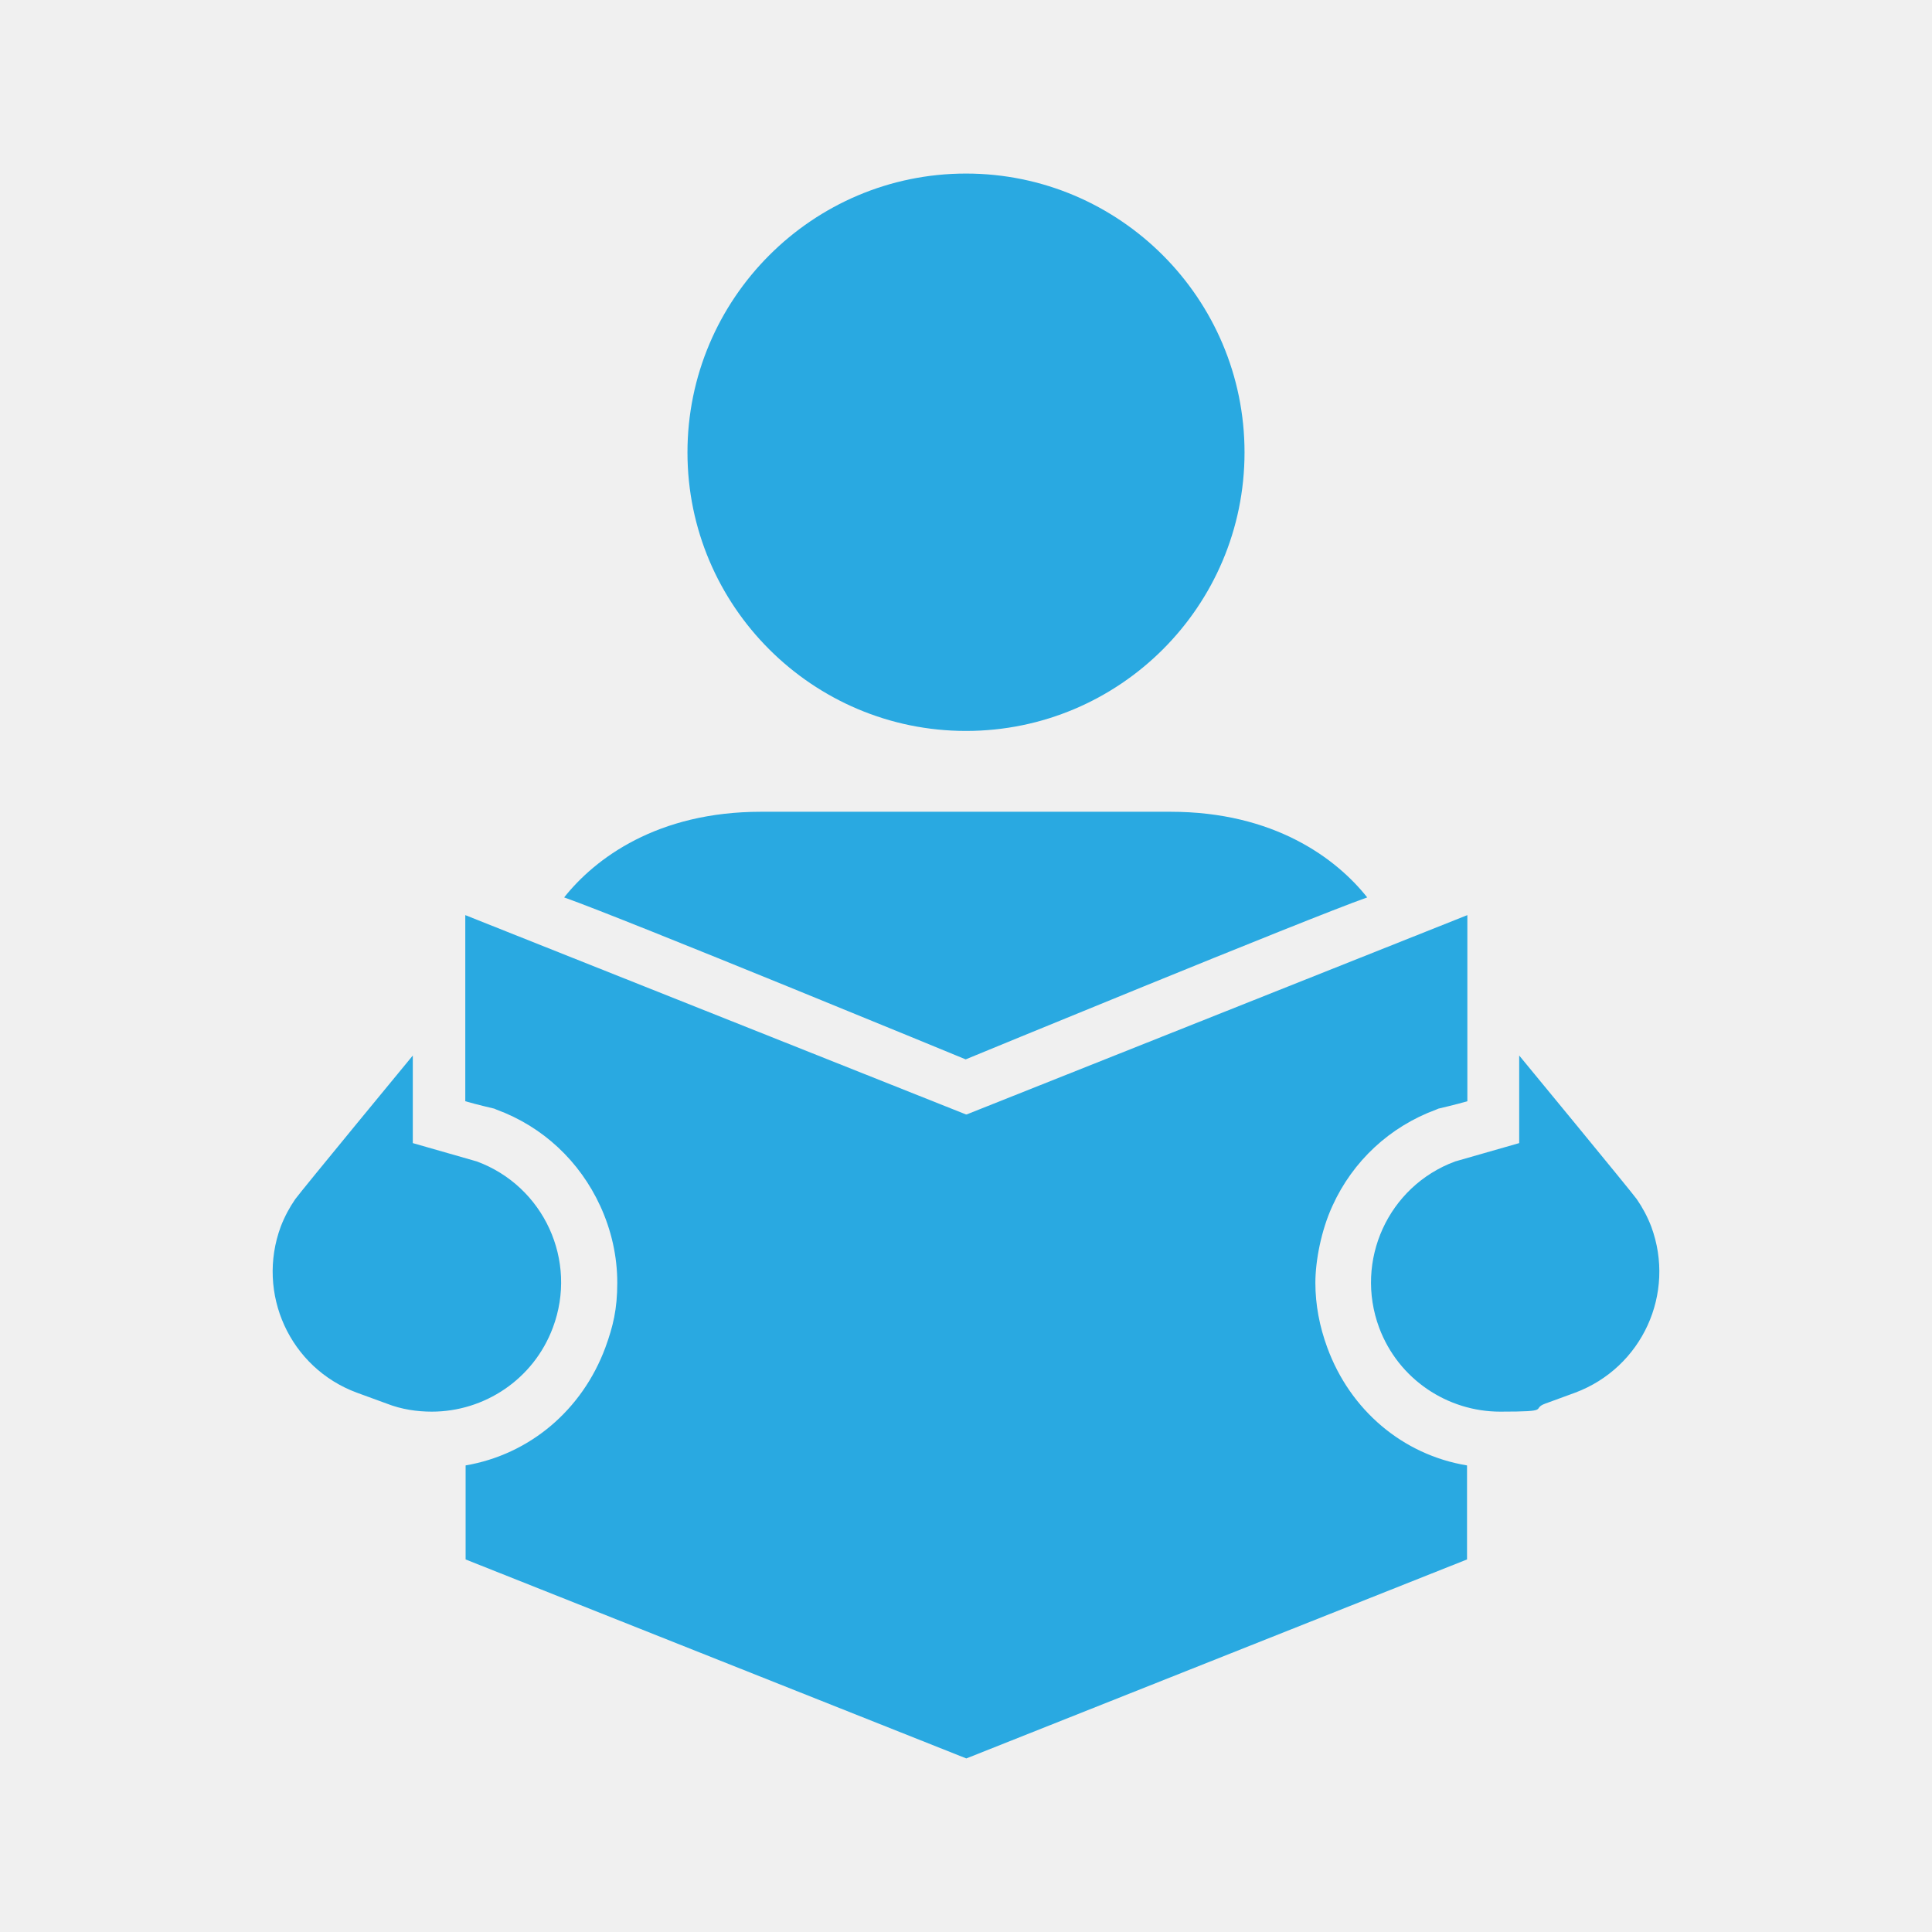
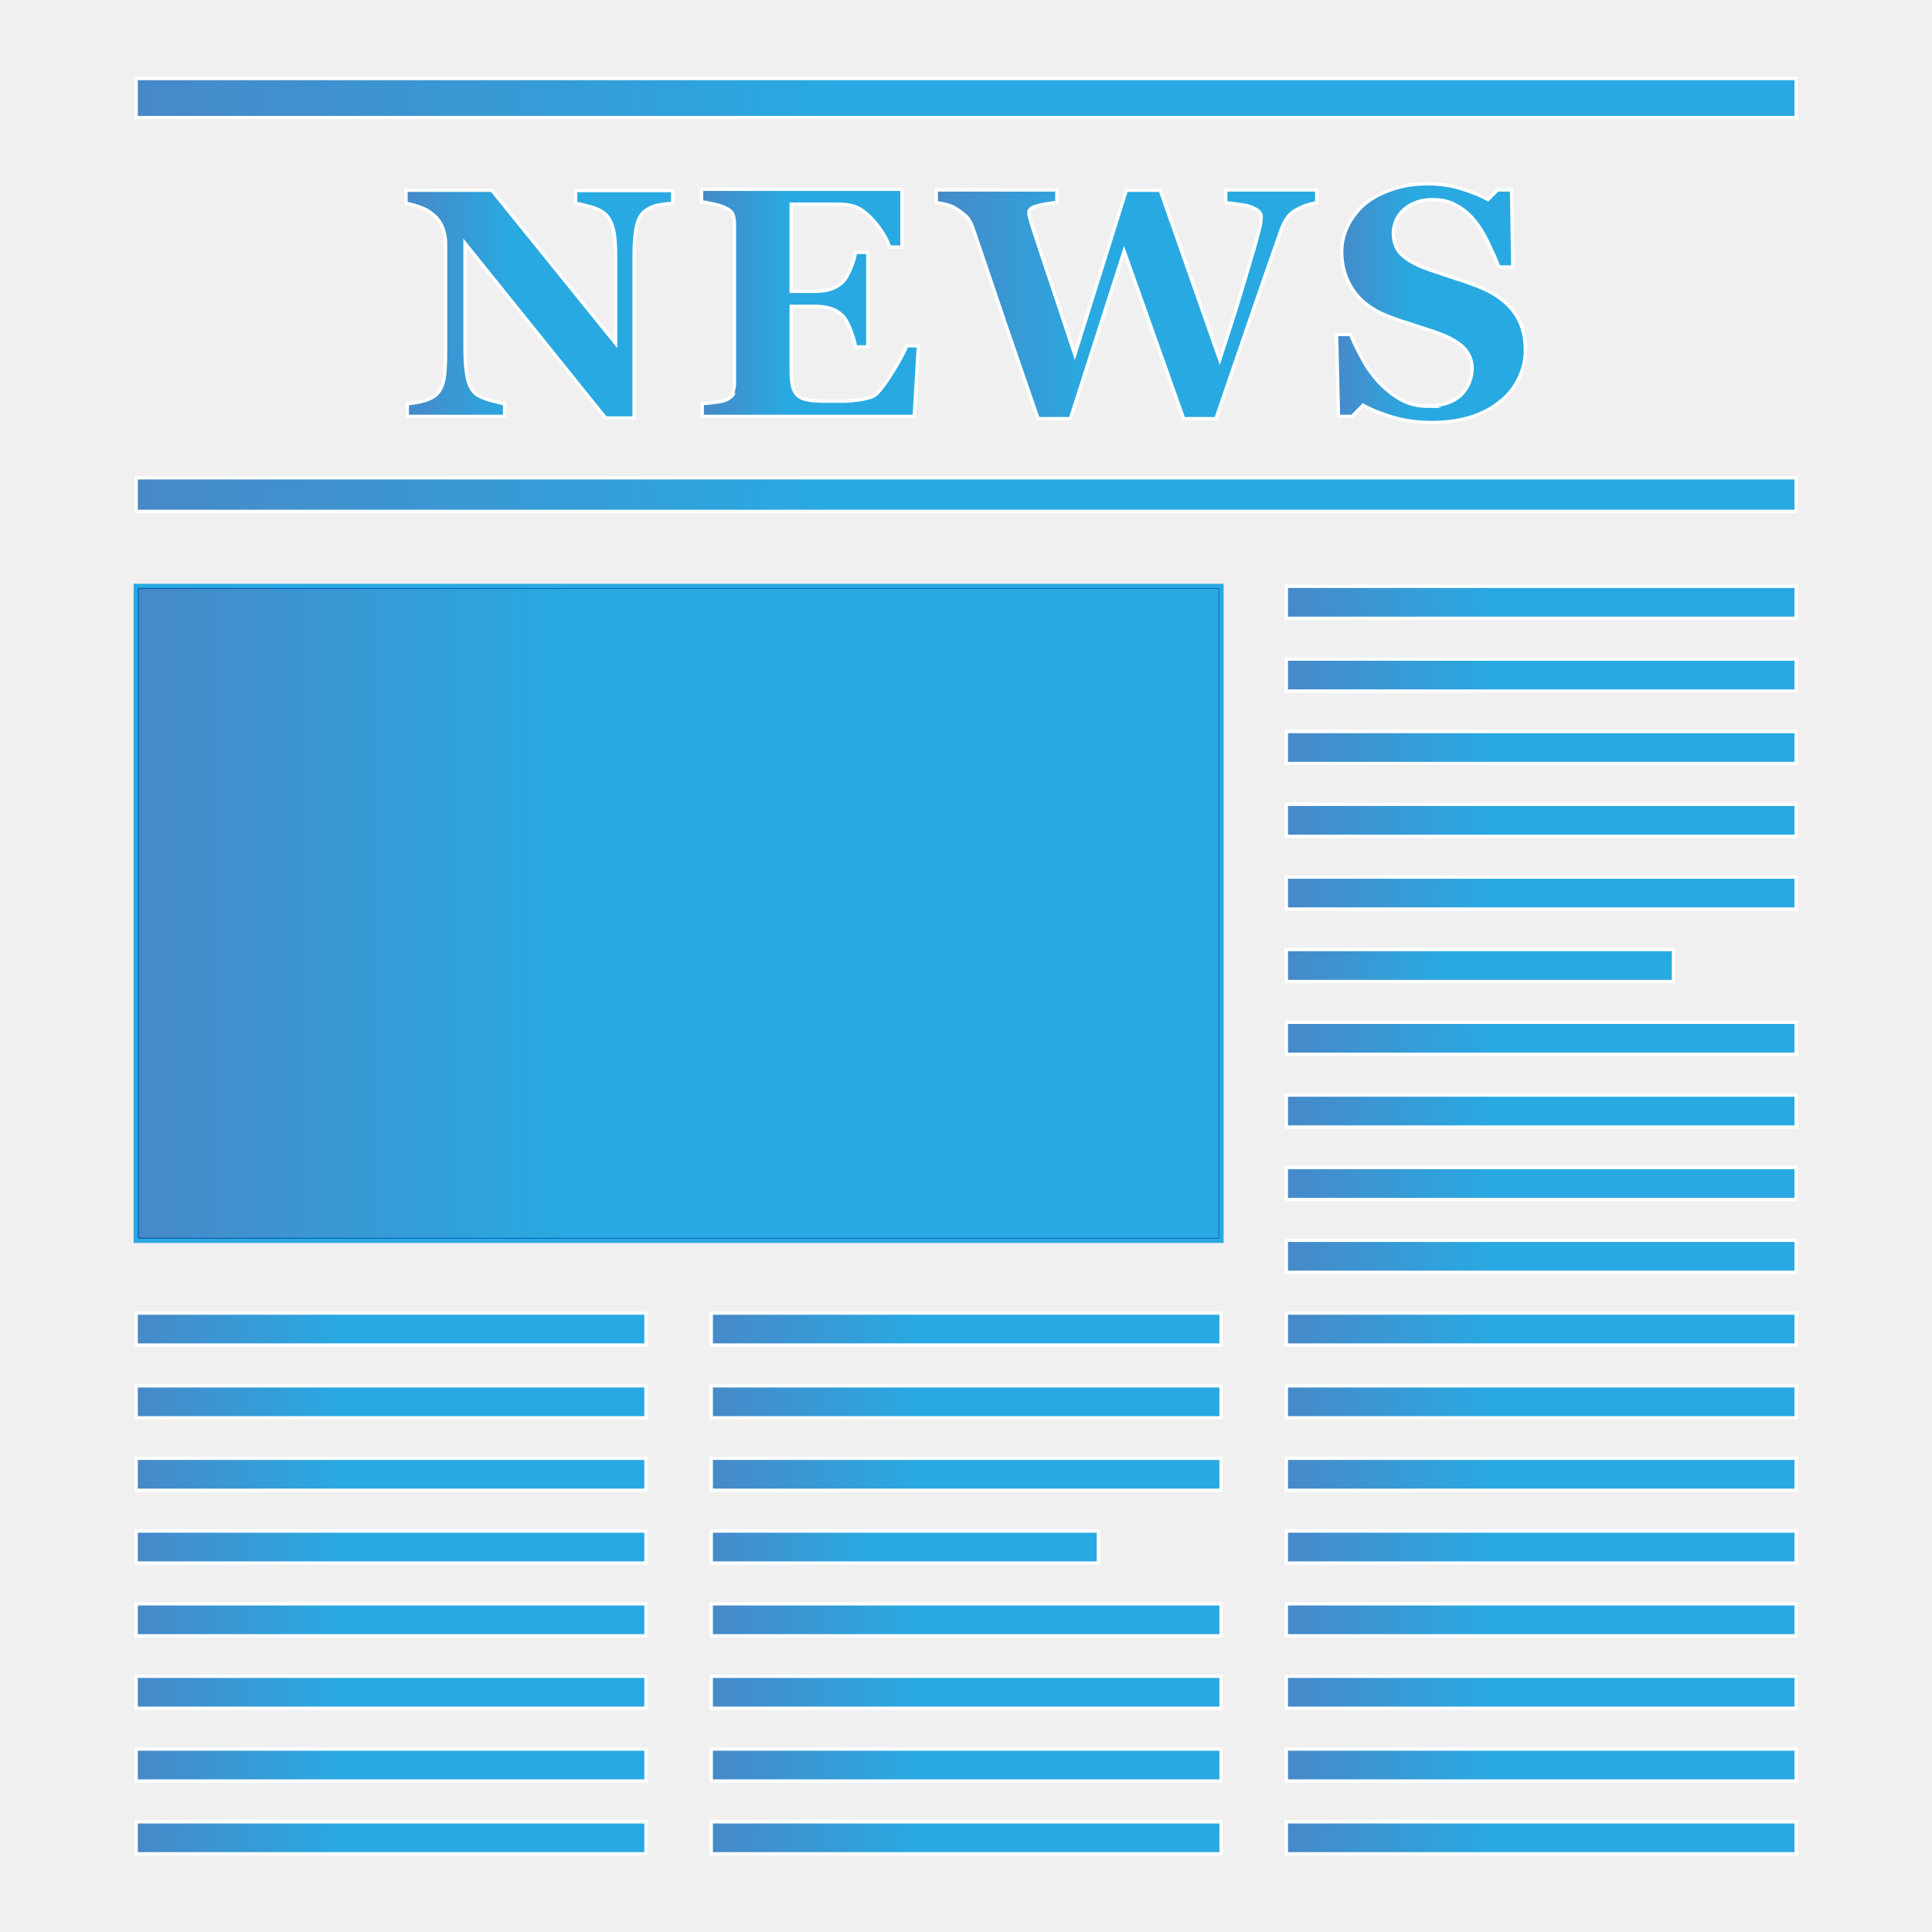
- <svg xmlns="http://www.w3.org/2000/svg" id="Layer_4" width="600" height="600" version="1.1" viewBox="0 0 600 600">
+ <svg xmlns="http://www.w3.org/2000/svg" xmlns:xlink="http://www.w3.org/1999/xlink" width="600" height="600" version="1.1" viewBox="0 0 600 600">
  <defs>
    <style>
      .st0 {
-         fill: url(#radial-gradient);
+         fill: url(#linear-gradient);
+       }
+ 
+       .st0, .st1, .st2, .st3, .st4, .st5, .st6, .st7, .st8, .st9, .st10, .st11, .st12, .st13, .st14, .st15, .st16, .st17, .st18, .st19, .st20, .st21, .st22, .st23, .st24, .st25, .st26, .st27, .st28, .st29, .st30, .st31, .st32, .st33, .st34, .st35, .st36, .st37, .st38, .st39, .st40, .st41, .st42, .st43, .st44, .st45, .st46, .st47, .st48, .st49, .st50, .st51, .st52, .st53, .st54, .st55, .st56, .st57, .st58, .st59, .st60, .st61, .st62, .st63, .st64, .st65, .st66, .st67, .st68, .st69, .st70, .st71, .st72, .st73, .st74, .st75, .st76, .st77, .st78 {
+         stroke: #fff;
+       }
+ 
+       .st0, .st1, .st2, .st3, .st4, .st5, .st6, .st7, .st8, .st9, .st10, .st11, .st12, .st13, .st14, .st15, .st16, .st17, .st18, .st19, .st20, .st21, .st22, .st23, .st24, .st25, .st26, .st27, .st28, .st29, .st30, .st31, .st32, .st33, .st34, .st35, .st36, .st37, .st38, .st39, .st40, .st41, .st42, .st43, .st44, .st45, .st46, .st47, .st48, .st49, .st50, .st51, .st52, .st53, .st54, .st55, .st56, .st57, .st58, .st59, .st60, .st61, .st62, .st63, .st64, .st65, .st66, .st67, .st68, .st69, .st70, .st71, .st72, .st73, .st74, .st75, .st76, .st77, .st78, .st79 {
+         stroke-miterlimit: 10;
+       }
+ 
+       .st1 {
+         fill: url(#linear-gradient26);
+       }
+ 
+       .st2 {
+         fill: url(#linear-gradient27);
+       }
+ 
+       .st3 {
+         fill: url(#linear-gradient20);
+       }
+ 
+       .st4 {
+         fill: url(#linear-gradient25);
+       }
+ 
+       .st5 {
+         fill: url(#linear-gradient21);
+       }
+ 
+       .st6 {
+         fill: url(#linear-gradient23);
+       }
+ 
+       .st7 {
+         fill: url(#linear-gradient24);
+       }
+ 
+       .st8 {
+         fill: url(#linear-gradient22);
+       }
+ 
+       .st9 {
+         fill: url(#linear-gradient12);
+       }
+ 
+       .st10 {
+         fill: url(#linear-gradient18);
+       }
+ 
+       .st11 {
+         fill: url(#linear-gradient17);
+       }
+ 
+       .st12 {
+         fill: url(#linear-gradient10);
+       }
+ 
+       .st13 {
+         fill: url(#linear-gradient11);
+       }
+ 
+       .st14 {
+         fill: url(#linear-gradient16);
+       }
+ 
+       .st15 {
+         fill: url(#linear-gradient13);
+       }
+ 
+       .st16 {
+         fill: url(#linear-gradient15);
+       }
+ 
+       .st17 {
+         fill: url(#linear-gradient28);
+       }
+ 
+       .st18 {
+         fill: url(#linear-gradient29);
+       }
+ 
+       .st19 {
+         fill: url(#linear-gradient14);
+       }
+ 
+       .st20 {
+         fill: url(#linear-gradient19);
+       }
+ 
+       .st21 {
+         fill: url(#linear-gradient76);
+       }
+ 
+       .st22 {
+         fill: url(#linear-gradient78);
+       }
+ 
+       .st23 {
+         fill: url(#linear-gradient77);
+       }
+ 
+       .st24 {
+         fill: url(#linear-gradient75);
+       }
+ 
+       .st25 {
+         fill: url(#linear-gradient72);
+       }
+ 
+       .st26 {
+         fill: url(#linear-gradient73);
+       }
+ 
+       .st27 {
+         fill: url(#linear-gradient74);
+       }
+ 
+       .st28 {
+         fill: url(#linear-gradient49);
+       }
+ 
+       .st29 {
+         fill: url(#linear-gradient48);
+       }
+ 
+       .st30 {
+         fill: url(#linear-gradient43);
+       }
+ 
+       .st31 {
+         fill: url(#linear-gradient44);
+       }
+ 
+       .st32 {
+         fill: url(#linear-gradient46);
+       }
+ 
+       .st33 {
+         fill: url(#linear-gradient47);
+       }
+ 
+       .st34 {
+         fill: url(#linear-gradient45);
+       }
+ 
+       .st35 {
+         fill: url(#linear-gradient42);
+       }
+ 
+       .st36 {
+         fill: url(#linear-gradient41);
+       }
+ 
+       .st37 {
+         fill: url(#linear-gradient40);
+       }
+ 
+       .st38 {
+         fill: url(#linear-gradient53);
+       }
+ 
+       .st39 {
+         fill: url(#linear-gradient56);
+       }
+ 
+       .st40 {
+         fill: url(#linear-gradient54);
+       }
+ 
+       .st41 {
+         fill: url(#linear-gradient51);
+       }
+ 
+       .st42 {
+         fill: url(#linear-gradient52);
+       }
+ 
+       .st43 {
+         fill: url(#linear-gradient50);
+       }
+ 
+       .st44 {
+         fill: url(#linear-gradient59);
+       }
+ 
+       .st45 {
+         fill: url(#linear-gradient58);
+       }
+ 
+       .st46 {
+         fill: url(#linear-gradient57);
+       }
+ 
+       .st47 {
+         fill: url(#linear-gradient55);
+       }
+ 
+       .st48 {
+         fill: url(#linear-gradient30);
+       }
+ 
+       .st49 {
+         fill: url(#linear-gradient32);
+       }
+ 
+       .st50 {
+         fill: url(#linear-gradient38);
+       }
+ 
+       .st51 {
+         fill: url(#linear-gradient31);
+       }
+ 
+       .st52 {
+         fill: url(#linear-gradient70);
+       }
+ 
+       .st53 {
+         fill: url(#linear-gradient71);
+       }
+ 
+       .st54 {
+         fill: url(#linear-gradient36);
+       }
+ 
+       .st55 {
+         fill: url(#linear-gradient33);
+       }
+ 
+       .st56 {
+         fill: url(#linear-gradient35);
+       }
+ 
+       .st57 {
+         fill: url(#linear-gradient37);
+       }
+ 
+       .st58 {
+         fill: url(#linear-gradient34);
+       }
+ 
+       .st59 {
+         fill: url(#linear-gradient39);
+       }
+ 
+       .st60 {
+         fill: url(#linear-gradient60);
+       }
+ 
+       .st61 {
+         fill: url(#linear-gradient62);
+       }
+ 
+       .st62 {
+         fill: url(#linear-gradient61);
+       }
+ 
+       .st63 {
+         fill: url(#linear-gradient66);
+       }
+ 
+       .st64 {
+         fill: url(#linear-gradient63);
+       }
+ 
+       .st65 {
+         fill: url(#linear-gradient64);
+       }
+ 
+       .st66 {
+         fill: url(#linear-gradient67);
+       }
+ 
+       .st67 {
+         fill: url(#linear-gradient68);
+       }
+ 
+       .st68 {
+         fill: url(#linear-gradient69);
+       }
+ 
+       .st69 {
+         fill: url(#linear-gradient65);
+       }
+ 
+       .st80 {
+         isolation: isolate;
+       }
+ 
+       .st70 {
+         fill: url(#linear-gradient4);
+       }
+ 
+       .st71 {
+         fill: url(#linear-gradient6);
+       }
+ 
+       .st72 {
+         fill: url(#linear-gradient3);
+       }
+ 
+       .st73 {
+         fill: url(#linear-gradient5);
+       }
+ 
+       .st74 {
+         fill: url(#linear-gradient7);
+       }
+ 
+       .st75 {
+         fill: url(#linear-gradient8);
+       }
+ 
+       .st76 {
+         fill: url(#linear-gradient1);
+       }
+ 
+       .st77 {
+         fill: url(#linear-gradient2);
+       }
+ 
+       .st78 {
+         fill: url(#linear-gradient9);
+       }
+ 
+       .st79 {
+         fill: none;
+         mix-blend-mode: multiply;
+         stroke: url(#radial-gradient);
+         stroke-width: 1.6px;
      }
    </style>
-     <radialGradient id="radial-gradient" cx="856.1" cy="174.5" fx="856.1" fy="174.5" r=".4" gradientTransform="translate(0 602) scale(1 -1)" gradientUnits="userSpaceOnUse">
+     <linearGradient id="linear-gradient" x1="26.6" y1="54.6" x2="567.7" y2="54.6" gradientTransform="translate(16.9 3.1) scale(1 .5)" gradientUnits="userSpaceOnUse">
      <stop offset="0" stop-color="#4789c8" />
-       <stop offset="1" stop-color="#29a9e1" />
+       <stop offset=".4" stop-color="#29a9e1" />
+     </linearGradient>
+     <linearGradient id="linear-gradient1" y1="153.6" y2="153.6" gradientTransform="translate(16.9) scale(1 1)" xlink:href="#linear-gradient" />
+     <linearGradient id="linear-gradient2" x1="290.8" y1="94.5" x2="408.8" y2="94.5" gradientTransform="matrix(1,0,0,1,0,0)" xlink:href="#linear-gradient" />
+     <linearGradient id="linear-gradient3" x1="290.8" y1="94.5" x2="408.8" y2="94.5" gradientTransform="matrix(1,0,0,1,0,0)" xlink:href="#linear-gradient" />
+     <linearGradient id="linear-gradient4" x1="415.1" y1="94.2" x2="474" y2="94.2" gradientTransform="matrix(1,0,0,1,0,0)" xlink:href="#linear-gradient" />
+     <linearGradient id="linear-gradient5" x1="415.1" y1="94.2" x2="474" y2="94.2" gradientTransform="matrix(1,0,0,1,0,0)" xlink:href="#linear-gradient" />
+     <linearGradient id="linear-gradient6" x1="126" y1="94.4" x2="208.6" y2="94.4" gradientTransform="matrix(1,0,0,1,0,0)" xlink:href="#linear-gradient" />
+     <linearGradient id="linear-gradient7" x1="126" y1="94.4" x2="208.6" y2="94.4" gradientTransform="matrix(1,0,0,1,0,0)" xlink:href="#linear-gradient" />
+     <linearGradient id="linear-gradient8" x1="218.1" y1="94.2" x2="285.3" y2="94.2" gradientTransform="matrix(1,0,0,1,0,0)" xlink:href="#linear-gradient" />
+     <linearGradient id="linear-gradient9" x1="218.1" y1="94.2" x2="285.3" y2="94.2" gradientTransform="matrix(1,0,0,1,0,0)" xlink:href="#linear-gradient" />
+     <linearGradient id="linear-gradient10" x1="42.3" y1="457.9" x2="200.5" y2="457.9" gradientTransform="matrix(1,0,0,1,0,0)" xlink:href="#linear-gradient" />
+     <linearGradient id="linear-gradient11" x1="42.3" y1="457.9" x2="200.5" y2="457.9" gradientTransform="matrix(1,0,0,1,0,0)" xlink:href="#linear-gradient" />
+     <linearGradient id="linear-gradient12" x1="42.3" y1="480.4" x2="200.5" y2="480.4" gradientTransform="matrix(1,0,0,1,0,0)" xlink:href="#linear-gradient" />
+     <linearGradient id="linear-gradient13" x1="42.3" y1="480.4" x2="200.5" y2="480.4" gradientTransform="matrix(1,0,0,1,0,0)" xlink:href="#linear-gradient" />
+     <linearGradient id="linear-gradient14" x1="42.3" y1="435.3" x2="200.5" y2="435.3" gradientTransform="matrix(1,0,0,1,0,0)" xlink:href="#linear-gradient" />
+     <linearGradient id="linear-gradient15" x1="42.3" y1="435.3" x2="200.5" y2="435.3" gradientTransform="matrix(1,0,0,1,0,0)" xlink:href="#linear-gradient" />
+     <linearGradient id="linear-gradient16" x1="42.3" y1="412.7" x2="200.5" y2="412.7" gradientTransform="matrix(1,0,0,1,0,0)" xlink:href="#linear-gradient" />
+     <linearGradient id="linear-gradient17" x1="42.3" y1="412.7" x2="200.5" y2="412.7" gradientTransform="matrix(1,0,0,1,0,0)" xlink:href="#linear-gradient" />
+     <linearGradient id="linear-gradient18" x1="220.9" y1="503" x2="379.1" y2="503" gradientTransform="matrix(1,0,0,1,0,0)" xlink:href="#linear-gradient" />
+     <linearGradient id="linear-gradient19" x1="220.9" y1="503" x2="379.1" y2="503" gradientTransform="matrix(1,0,0,1,0,0)" xlink:href="#linear-gradient" />
+     <linearGradient id="linear-gradient20" x1="220.9" y1="570.7" x2="379.1" y2="570.7" gradientTransform="matrix(1,0,0,1,0,0)" xlink:href="#linear-gradient" />
+     <linearGradient id="linear-gradient21" x1="220.9" y1="570.7" x2="379.1" y2="570.7" gradientTransform="matrix(1,0,0,1,0,0)" xlink:href="#linear-gradient" />
+     <linearGradient id="linear-gradient22" x1="42.3" y1="503" x2="200.5" y2="503" gradientTransform="matrix(1,0,0,1,0,0)" xlink:href="#linear-gradient" />
+     <linearGradient id="linear-gradient23" x1="42.3" y1="503" x2="200.5" y2="503" gradientTransform="matrix(1,0,0,1,0,0)" xlink:href="#linear-gradient" />
+     <linearGradient id="linear-gradient24" x1="220.9" y1="548.1" x2="379.1" y2="548.1" gradientTransform="matrix(1,0,0,1,0,0)" xlink:href="#linear-gradient" />
+     <linearGradient id="linear-gradient25" x1="220.9" y1="548.1" x2="379.1" y2="548.1" gradientTransform="matrix(1,0,0,1,0,0)" xlink:href="#linear-gradient" />
+     <linearGradient id="linear-gradient26" x1="220.9" y1="525.6" x2="379.1" y2="525.6" gradientTransform="matrix(1,0,0,1,0,0)" xlink:href="#linear-gradient" />
+     <linearGradient id="linear-gradient27" x1="220.9" y1="525.6" x2="379.1" y2="525.6" gradientTransform="matrix(1,0,0,1,0,0)" xlink:href="#linear-gradient" />
+     <linearGradient id="linear-gradient28" x1="42.3" y1="283.7" x2="379.1" y2="283.7" gradientTransform="matrix(1,0,0,1,0,0)" xlink:href="#linear-gradient" />
+     <radialGradient id="radial-gradient" cx="210.7" cy="283.7" fx="210.7" fy="283.7" r="139.9" gradientUnits="userSpaceOnUse">
+       <stop offset="0" stop-color="#4789c8" />
+       <stop offset="0" stop-color="#3c94d1" />
+       <stop offset="0" stop-color="#31a0da" />
+       <stop offset=".2" stop-color="#2aa7df" />
+       <stop offset=".4" stop-color="#29a9e1" />
    </radialGradient>
+     <linearGradient id="linear-gradient29" x1="220.9" y1="480.4" x2="341.1" y2="480.4" gradientTransform="matrix(1,0,0,1,0,0)" xlink:href="#linear-gradient" />
+     <linearGradient id="linear-gradient30" x1="220.9" y1="480.4" x2="341.1" y2="480.4" gradientTransform="matrix(1,0,0,1,0,0)" xlink:href="#linear-gradient" />
+     <linearGradient id="linear-gradient31" x1="42.3" y1="548.1" x2="200.5" y2="548.1" gradientTransform="matrix(1,0,0,1,0,0)" xlink:href="#linear-gradient" />
+     <linearGradient id="linear-gradient32" x1="42.3" y1="548.1" x2="200.5" y2="548.1" gradientTransform="matrix(1,0,0,1,0,0)" xlink:href="#linear-gradient" />
+     <linearGradient id="linear-gradient33" x1="42.3" y1="570.7" x2="200.5" y2="570.7" gradientTransform="matrix(1,0,0,1,0,0)" xlink:href="#linear-gradient" />
+     <linearGradient id="linear-gradient34" x1="42.3" y1="570.7" x2="200.5" y2="570.7" gradientTransform="matrix(1,0,0,1,0,0)" xlink:href="#linear-gradient" />
+     <linearGradient id="linear-gradient35" x1="42.3" y1="525.6" x2="200.5" y2="525.6" gradientTransform="matrix(1,0,0,1,0,0)" xlink:href="#linear-gradient" />
+     <linearGradient id="linear-gradient36" x1="42.3" y1="525.6" x2="200.5" y2="525.6" gradientTransform="matrix(1,0,0,1,0,0)" xlink:href="#linear-gradient" />
+     <linearGradient id="linear-gradient37" x1="399.5" y1="570.7" x2="557.7" y2="570.7" gradientTransform="matrix(1,0,0,1,0,0)" xlink:href="#linear-gradient" />
+     <linearGradient id="linear-gradient38" x1="399.5" y1="570.7" x2="557.7" y2="570.7" gradientTransform="matrix(1,0,0,1,0,0)" xlink:href="#linear-gradient" />
+     <linearGradient id="linear-gradient39" x1="399.5" y1="299.9" x2="519.7" y2="299.9" gradientTransform="matrix(1,0,0,1,0,0)" xlink:href="#linear-gradient" />
+     <linearGradient id="linear-gradient40" x1="399.5" y1="299.9" x2="519.7" y2="299.9" gradientTransform="matrix(1,0,0,1,0,0)" xlink:href="#linear-gradient" />
+     <linearGradient id="linear-gradient41" x1="399.5" y1="277.3" x2="557.7" y2="277.3" gradientTransform="matrix(1,0,0,1,0,0)" xlink:href="#linear-gradient" />
+     <linearGradient id="linear-gradient42" x1="399.5" y1="277.3" x2="557.7" y2="277.3" gradientTransform="matrix(1,0,0,1,0,0)" xlink:href="#linear-gradient" />
+     <linearGradient id="linear-gradient43" x1="399.5" y1="254.7" x2="557.7" y2="254.7" gradientTransform="matrix(1,0,0,1,0,0)" xlink:href="#linear-gradient" />
+     <linearGradient id="linear-gradient44" x1="399.5" y1="254.7" x2="557.7" y2="254.7" gradientTransform="matrix(1,0,0,1,0,0)" xlink:href="#linear-gradient" />
+     <linearGradient id="linear-gradient45" x1="399.5" y1="232.2" x2="557.7" y2="232.2" gradientTransform="matrix(1,0,0,1,0,0)" xlink:href="#linear-gradient" />
+     <linearGradient id="linear-gradient46" x1="399.5" y1="232.2" x2="557.7" y2="232.2" gradientTransform="matrix(1,0,0,1,0,0)" xlink:href="#linear-gradient" />
+     <linearGradient id="linear-gradient47" x1="399.5" y1="367.6" x2="557.7" y2="367.6" gradientTransform="matrix(1,0,0,1,0,0)" xlink:href="#linear-gradient" />
+     <linearGradient id="linear-gradient48" x1="399.5" y1="367.6" x2="557.7" y2="367.6" gradientTransform="matrix(1,0,0,1,0,0)" xlink:href="#linear-gradient" />
+     <linearGradient id="linear-gradient49" x1="399.5" y1="209.6" x2="557.7" y2="209.6" gradientTransform="matrix(1,0,0,1,0,0)" xlink:href="#linear-gradient" />
+     <linearGradient id="linear-gradient50" x1="399.5" y1="209.6" x2="557.7" y2="209.6" gradientTransform="matrix(1,0,0,1,0,0)" xlink:href="#linear-gradient" />
+     <linearGradient id="linear-gradient51" x1="399.5" y1="322.4" x2="557.7" y2="322.4" gradientTransform="matrix(1,0,0,1,0,0)" xlink:href="#linear-gradient" />
+     <linearGradient id="linear-gradient52" x1="399.5" y1="322.4" x2="557.7" y2="322.4" gradientTransform="matrix(1,0,0,1,0,0)" xlink:href="#linear-gradient" />
+     <linearGradient id="linear-gradient53" x1="220.9" y1="457.9" x2="379.1" y2="457.9" gradientTransform="matrix(1,0,0,1,0,0)" xlink:href="#linear-gradient" />
+     <linearGradient id="linear-gradient54" x1="220.9" y1="457.9" x2="379.1" y2="457.9" gradientTransform="matrix(1,0,0,1,0,0)" xlink:href="#linear-gradient" />
+     <linearGradient id="linear-gradient55" x1="399.5" y1="345" x2="557.7" y2="345" gradientTransform="matrix(1,0,0,1,0,0)" xlink:href="#linear-gradient" />
+     <linearGradient id="linear-gradient56" x1="399.5" y1="345" x2="557.7" y2="345" gradientTransform="matrix(1,0,0,1,0,0)" xlink:href="#linear-gradient" />
+     <linearGradient id="linear-gradient57" x1="399.5" y1="412.7" x2="557.7" y2="412.7" gradientTransform="matrix(1,0,0,1,0,0)" xlink:href="#linear-gradient" />
+     <linearGradient id="linear-gradient58" x1="399.5" y1="412.7" x2="557.7" y2="412.7" gradientTransform="matrix(1,0,0,1,0,0)" xlink:href="#linear-gradient" />
+     <linearGradient id="linear-gradient59" x1="399.5" y1="187" x2="557.7" y2="187" gradientTransform="matrix(1,0,0,1,0,0)" xlink:href="#linear-gradient" />
+     <linearGradient id="linear-gradient60" x1="399.5" y1="187" x2="557.7" y2="187" gradientTransform="matrix(1,0,0,1,0,0)" xlink:href="#linear-gradient" />
+     <linearGradient id="linear-gradient61" x1="399.5" y1="390.1" x2="557.7" y2="390.1" gradientTransform="matrix(1,0,0,1,0,0)" xlink:href="#linear-gradient" />
+     <linearGradient id="linear-gradient62" x1="399.5" y1="390.1" x2="557.7" y2="390.1" gradientTransform="matrix(1,0,0,1,0,0)" xlink:href="#linear-gradient" />
+     <linearGradient id="linear-gradient63" x1="220.9" y1="412.7" x2="379.1" y2="412.7" gradientTransform="matrix(1,0,0,1,0,0)" xlink:href="#linear-gradient" />
+     <linearGradient id="linear-gradient64" x1="220.9" y1="412.7" x2="379.1" y2="412.7" gradientTransform="matrix(1,0,0,1,0,0)" xlink:href="#linear-gradient" />
+     <linearGradient id="linear-gradient65" x1="220.9" y1="435.3" x2="379.1" y2="435.3" gradientTransform="matrix(1,0,0,1,0,0)" xlink:href="#linear-gradient" />
+     <linearGradient id="linear-gradient66" x1="220.9" y1="435.3" x2="379.1" y2="435.3" gradientTransform="matrix(1,0,0,1,0,0)" xlink:href="#linear-gradient" />
+     <linearGradient id="linear-gradient67" x1="399.5" y1="435.3" x2="557.7" y2="435.3" gradientTransform="matrix(1,0,0,1,0,0)" xlink:href="#linear-gradient" />
+     <linearGradient id="linear-gradient68" x1="399.5" y1="435.3" x2="557.7" y2="435.3" gradientTransform="matrix(1,0,0,1,0,0)" xlink:href="#linear-gradient" />
+     <linearGradient id="linear-gradient69" x1="399.5" y1="503" x2="557.7" y2="503" gradientTransform="matrix(1,0,0,1,0,0)" xlink:href="#linear-gradient" />
+     <linearGradient id="linear-gradient70" x1="399.5" y1="503" x2="557.7" y2="503" gradientTransform="matrix(1,0,0,1,0,0)" xlink:href="#linear-gradient" />
+     <linearGradient id="linear-gradient71" x1="399.5" y1="525.6" x2="557.7" y2="525.6" gradientTransform="matrix(1,0,0,1,0,0)" xlink:href="#linear-gradient" />
+     <linearGradient id="linear-gradient72" x1="399.5" y1="525.6" x2="557.7" y2="525.6" gradientTransform="matrix(1,0,0,1,0,0)" xlink:href="#linear-gradient" />
+     <linearGradient id="linear-gradient73" x1="399.5" y1="457.9" x2="557.7" y2="457.9" gradientTransform="matrix(1,0,0,1,0,0)" xlink:href="#linear-gradient" />
+     <linearGradient id="linear-gradient74" x1="399.5" y1="457.9" x2="557.7" y2="457.9" gradientTransform="matrix(1,0,0,1,0,0)" xlink:href="#linear-gradient" />
+     <linearGradient id="linear-gradient75" x1="399.5" y1="480.4" x2="557.7" y2="480.4" gradientTransform="matrix(1,0,0,1,0,0)" xlink:href="#linear-gradient" />
+     <linearGradient id="linear-gradient76" x1="399.5" y1="480.4" x2="557.7" y2="480.4" gradientTransform="matrix(1,0,0,1,0,0)" xlink:href="#linear-gradient" />
+     <linearGradient id="linear-gradient77" x1="399.5" y1="548.1" x2="557.7" y2="548.1" gradientTransform="matrix(1,0,0,1,0,0)" xlink:href="#linear-gradient" />
+     <linearGradient id="linear-gradient78" x1="399.5" y1="548.1" x2="557.7" y2="548.1" gradientTransform="matrix(1,0,0,1,0,0)" xlink:href="#linear-gradient" />
  </defs>
-   <path class="st0" d="M386.5,140.5c0,47.8-38.8,86.5-86.5,86.5s-86.5-38.8-86.5-86.5,38.8-86.6,86.5-86.6,86.5,38.8,86.5,86.6ZM300,346.1l-155.5-61.9v57.8c3.4,1,9,2.3,9,2.3l.7.3c14.4,5.3,25.8,16,32.2,29.9,3.5,7.6,5.3,15.7,5.3,23.9s-1.3,13.5-3.7,20.1c-7.2,19.4-23.5,33.2-43.4,36.6v29.2l155.5,61.8,155.5-61.8v-29.2c-20-3.3-36.3-17.2-43.4-36.6-2.4-6.5-3.7-13.3-3.7-20.1s1.8-16.3,5.3-23.9c6.3-13.9,17.8-24.6,32.2-29.9l.7-.3s5.6-1.3,9-2.3v-57.8l-155.5,61.9h0ZM148.1,360.7l-19.9-5.7v-27.2s-34.8,42.2-36.5,44.6c-1.8,2.6-3.3,5.4-4.5,8.5-7.7,20.8,2.8,43.9,23.6,51.6l9.3,3.4c4.6,1.8,9.4,2.5,14,2.5,16.3,0,31.6-10,37.6-26.1,7.8-20.8-2.8-43.9-23.6-51.6h0ZM428.3,412.3c6,16.1,21.3,26.1,37.6,26.1s9.4-.8,14-2.5l9.3-3.4c20.8-7.8,31.3-30.8,23.6-51.6-1.2-3.1-2.7-5.9-4.5-8.5-1.7-2.4-36.5-44.6-36.5-44.6v27.2l-19.9,5.7c-20.8,7.7-31.3,30.8-23.6,51.6h0ZM363.6,252.1h-127.3c-32.2,0-51.5,14.5-61.1,26.6,18.7,6.6,124.7,50.3,124.7,50.3,0,0,106-43.7,124.7-50.3-9.6-12.1-28.9-26.6-61.1-26.6h0Z" />
+   <g class="st80">
+     <g id="Layer_4">
+       <g>
+         <rect class="st0" x="42.3" y="24.4" width="515.5" height="12.1" />
+         <rect class="st76" x="42.3" y="148.4" width="515.5" height="10.4" />
+         <g>
+           <path class="st77" d="M320.7,64.4c.6-.3,1.5-.5,2.6-.8,1.1-.2,2.7-.5,4.9-.8v-3.8h-37.4v3.9c1.3.2,2.5.4,3.5.7,1,.3,2,.7,2.8,1.3,1.3.8,2.3,1.6,3.1,2.4.8.8,1.5,2.1,2.1,3.9,2,5.9,4.5,13.1,7.4,21.8,2.9,8.7,7.2,21,12.7,37h10l16.7-52.1,18.5,52.1h10c4.1-11.9,8-23.4,11.8-34.4,3.8-11,6.6-19.1,8.4-24.1.5-1.4,1.1-2.7,1.8-3.7.6-1,1.7-2,3.2-2.8,1-.5,2-1,3-1.3,1-.3,2-.6,3.1-.7v-4h-28.2v4c1.1,0,2.4.2,3.8.4,1.5.2,2.7.4,3.6.7,1.1.4,1.9.8,2.6,1.3.6.5,1,1.1,1,1.8,0,1.2-.2,2.5-.6,4.1-.4,1.6-.9,3.5-1.6,5.9-1.1,3.8-2.5,8.4-4.1,13.8-1.6,5.4-3.8,12.3-6.6,20.8l-18.5-52.7h-10.5l-16,51.1c-3.5-10.6-6.5-19.5-8.9-26.7-2.4-7.2-4-12.1-4.8-14.6-.1-.6-.3-1.1-.4-1.5-.1-.4-.2-.9-.2-1.3s0-.5.2-.8c.1-.3.5-.6,1.1-.8Z" />
+           <path class="st72" d="M320.7,64.4c.6-.3,1.5-.5,2.6-.8,1.1-.2,2.7-.5,4.9-.8v-3.8h-37.4v3.9c1.3.2,2.5.4,3.5.7,1,.3,2,.7,2.8,1.3,1.3.8,2.3,1.6,3.1,2.4.8.8,1.5,2.1,2.1,3.9,2,5.9,4.5,13.1,7.4,21.8,2.9,8.7,7.2,21,12.7,37h10l16.7-52.1,18.5,52.1h10c4.1-11.9,8-23.4,11.8-34.4,3.8-11,6.6-19.1,8.4-24.1.5-1.4,1.1-2.7,1.8-3.7.6-1,1.7-2,3.2-2.8,1-.5,2-1,3-1.3,1-.3,2-.6,3.1-.7v-4h-28.2v4c1.1,0,2.4.2,3.8.4,1.5.2,2.7.4,3.6.7,1.1.4,1.9.8,2.6,1.3.6.5,1,1.1,1,1.8,0,1.2-.2,2.5-.6,4.1-.4,1.6-.9,3.5-1.6,5.9-1.1,3.8-2.5,8.4-4.1,13.8-1.6,5.4-3.8,12.3-6.6,20.8l-18.5-52.7h-10.5l-16,51.1c-3.5-10.6-6.5-19.5-8.9-26.7-2.4-7.2-4-12.1-4.8-14.6-.1-.6-.3-1.1-.4-1.5-.1-.4-.2-.9-.2-1.3s0-.5.2-.8c.1-.3.5-.6,1.1-.8Z" />
+           <path class="st70" d="M443.7,126.2c-3.3,0-6.2-.7-8.7-2.1-2.5-1.4-4.7-3.2-6.8-5.4-1.9-2.1-3.7-4.5-5.1-7.2-1.5-2.7-2.7-5.2-3.7-7.6h-4.3l.6,25.4h4.2l3.4-3.5c2.6,1.5,5.7,2.7,9.4,3.8,3.7,1.1,7.7,1.6,12,1.6s8.7-.6,12.1-1.7c3.5-1.1,6.5-2.7,9.1-4.8,2.4-1.9,4.3-4.2,5.7-7.1,1.4-2.8,2.1-5.8,2.1-8.8,0-4.8-1.2-8.9-3.7-12.1-2.5-3.3-6.1-5.8-10.9-7.7-2-.8-4.2-1.6-6.8-2.4-2.5-.8-5-1.7-7.5-2.5-4.2-1.4-7.2-2.9-9.2-4.7-2-1.8-2.9-4.1-2.9-6.9s1.1-5.5,3.4-7.5c2.3-2,5.2-3,8.7-3s5.3.6,7.4,1.7c2.1,1.1,4,2.7,5.6,4.6,1.5,1.8,2.9,4,4.2,6.7,1.3,2.7,2.5,5.3,3.5,7.9h4.3l-.4-23.9h-4.3l-3,3c-1.9-1.1-4.6-2.2-8-3.3-3.4-1.1-7-1.6-10.9-1.6s-7.7.6-11.1,1.8c-3.4,1.2-6.2,2.7-8.4,4.6-2.3,2-4,4.3-5.2,6.8-1.2,2.5-1.8,5.2-1.8,7.9,0,4.3,1.1,8.2,3.4,11.7,2.3,3.5,5.8,6.2,10.5,8.1,2,.8,4.2,1.6,6.6,2.3,2.3.8,4.9,1.6,7.6,2.5,4.3,1.4,7.4,3,9.4,4.8,2,1.9,3,4.2,3,6.9s-1.2,6.1-3.6,8.3c-2.4,2.2-5.8,3.3-10.3,3.3Z" />
+           <path class="st73" d="M443.7,126.2c-3.3,0-6.2-.7-8.7-2.1-2.5-1.4-4.7-3.2-6.8-5.4-1.9-2.1-3.7-4.5-5.1-7.2-1.5-2.7-2.7-5.2-3.7-7.6h-4.3l.6,25.4h4.2l3.4-3.5c2.6,1.5,5.7,2.7,9.4,3.8,3.7,1.1,7.7,1.6,12,1.6s8.7-.6,12.1-1.7c3.5-1.1,6.5-2.7,9.1-4.8,2.4-1.9,4.3-4.2,5.7-7.1,1.4-2.8,2.1-5.8,2.1-8.8,0-4.8-1.2-8.9-3.7-12.1-2.5-3.3-6.1-5.8-10.9-7.7-2-.8-4.2-1.6-6.8-2.4-2.5-.8-5-1.7-7.5-2.5-4.2-1.4-7.2-2.9-9.2-4.7-2-1.8-2.9-4.1-2.9-6.9s1.1-5.5,3.4-7.5c2.3-2,5.2-3,8.7-3s5.3.6,7.4,1.7c2.1,1.1,4,2.7,5.6,4.6,1.5,1.8,2.9,4,4.2,6.7,1.3,2.7,2.5,5.3,3.5,7.9h4.3l-.4-23.9h-4.3l-3,3c-1.9-1.1-4.6-2.2-8-3.3-3.4-1.1-7-1.6-10.9-1.6s-7.7.6-11.1,1.8c-3.4,1.2-6.2,2.7-8.4,4.6-2.3,2-4,4.3-5.2,6.8-1.2,2.5-1.8,5.2-1.8,7.9,0,4.3,1.1,8.2,3.4,11.7,2.3,3.5,5.8,6.2,10.5,8.1,2,.8,4.2,1.6,6.6,2.3,2.3.8,4.9,1.6,7.6,2.5,4.3,1.4,7.4,3,9.4,4.8,2,1.9,3,4.2,3,6.9s-1.2,6.1-3.6,8.3c-2.4,2.2-5.8,3.3-10.3,3.3Z" />
+           <path class="st71" d="M152.5,59.1h-26.4v4c1.9.4,3.6.9,5.1,1.5,1.5.6,2.8,1.5,4,2.6,1.1,1.1,1.9,2.3,2.4,3.8.5,1.5.8,3,.8,4.7v33.2c0,4.6-.2,7.8-.7,9.7-.5,1.9-1.4,3.4-2.6,4.3-1.1.8-2.5,1.4-4.2,1.8-1.7.4-3.1.6-4.4.7v3.9h30.2v-3.9c-1.2-.2-2.7-.6-4.6-1.1-1.9-.6-3.4-1.2-4.3-1.9-1.2-1-2.1-2.5-2.6-4.7-.5-2.1-.8-5.2-.8-9.3v-32.9l43.7,54.3h8.8v-50.2c0-4.2.3-7.4.8-9.5.5-2.2,1.4-3.7,2.6-4.6,1.4-1,2.9-1.7,4.6-1.9,1.7-.3,3-.4,4-.5v-3.9h-30.1v3.9c1.2.2,2.7.6,4.6,1.1,1.9.5,3.3,1.2,4.3,2,1.2,1,2.1,2.5,2.7,4.6.6,2.1.8,5.2.8,9.4v26.5l-38.4-47.5Z" />
+           <path class="st74" d="M152.5,59.1h-26.4v4c1.9.4,3.6.9,5.1,1.5,1.5.6,2.8,1.5,4,2.6,1.1,1.1,1.9,2.3,2.4,3.8.5,1.5.8,3,.8,4.7v33.2c0,4.6-.2,7.8-.7,9.7-.5,1.9-1.4,3.4-2.6,4.3-1.1.8-2.5,1.4-4.2,1.8-1.7.4-3.1.6-4.4.7v3.9h30.2v-3.9c-1.2-.2-2.7-.6-4.6-1.1-1.9-.6-3.4-1.2-4.3-1.9-1.2-1-2.1-2.5-2.6-4.7-.5-2.1-.8-5.2-.8-9.3v-32.9l43.7,54.3h8.8v-50.2c0-4.2.3-7.4.8-9.5.5-2.2,1.4-3.7,2.6-4.6,1.4-1,2.9-1.7,4.6-1.9,1.7-.3,3-.4,4-.5v-3.9h-30.1v3.9c1.2.2,2.7.6,4.6,1.1,1.9.5,3.3,1.2,4.3,2,1.2,1,2.1,2.5,2.7,4.6.6,2.1.8,5.2.8,9.4v26.5l-38.4-47.5Z" />
+           <path class="st75" d="M227.8,122.3c-.4.8-1.3,1.5-2.5,2-.7.3-1.8.5-3.4.7-1.6.2-2.8.3-3.8.4v3.9h65.8l1.3-21.9h-3.6c-.6,1.6-1.9,4.1-3.9,7.4-2,3.3-3.8,5.8-5.3,7.4-.6.6-1.5,1.1-2.7,1.4-1.2.3-2.5.6-3.9.7-1.2.2-2.6.3-4.3.3-1.6,0-3,0-4.2,0-2.5,0-4.4,0-5.9-.3-1.4-.2-2.6-.6-3.4-1.2-.9-.7-1.4-1.6-1.8-2.8-.3-1.2-.5-2.9-.5-5v-20.2h7.2c1.9,0,3.7.2,5.1.7,1.5.4,2.8,1.3,3.9,2.4.7.8,1.5,2.2,2.3,4.3.8,2.1,1.3,3.8,1.5,5.2h3.8v-29.3h-3.8c-.2,1.4-.7,3.1-1.5,5-.8,1.9-1.5,3.2-2.3,4-1.2,1.2-2.6,2-4.1,2.5-1.5.4-3.1.6-4.9.6h-7.2v-27.1h10.2c1.2,0,2.6,0,4.4,0,1.8,0,3.1.2,4.1.4,2.3.5,4.6,2.1,7,4.8,2.3,2.7,4,5.4,4.9,8.1h3.8v-17.9h-62.2v3.9c.8,0,2,.3,3.5.6,1.5.3,2.8.7,3.6,1.1,1.4.6,2.3,1.3,2.6,2.1s.5,1.8.5,2.9v49.5c0,1.3-.2,2.3-.6,3.1Z" />
+           <path class="st78" d="M227.8,122.3c-.4.8-1.3,1.5-2.5,2-.7.3-1.8.5-3.4.7-1.6.2-2.8.3-3.8.4v3.9h65.8l1.3-21.9h-3.6c-.6,1.6-1.9,4.1-3.9,7.4-2,3.3-3.8,5.8-5.3,7.4-.6.6-1.5,1.1-2.7,1.4-1.2.3-2.5.6-3.9.7-1.2.2-2.6.3-4.3.3-1.6,0-3,0-4.2,0-2.5,0-4.4,0-5.9-.3-1.4-.2-2.6-.6-3.4-1.2-.9-.7-1.4-1.6-1.8-2.8-.3-1.2-.5-2.9-.5-5v-20.2h7.2c1.9,0,3.7.2,5.1.7,1.5.4,2.8,1.3,3.9,2.4.7.8,1.5,2.2,2.3,4.3.8,2.1,1.3,3.8,1.5,5.2h3.8v-29.3h-3.8c-.2,1.4-.7,3.1-1.5,5-.8,1.9-1.5,3.2-2.3,4-1.2,1.2-2.6,2-4.1,2.5-1.5.4-3.1.6-4.9.6h-7.2v-27.1h10.2c1.2,0,2.6,0,4.4,0,1.8,0,3.1.2,4.1.4,2.3.5,4.6,2.1,7,4.8,2.3,2.7,4,5.4,4.9,8.1h3.8v-17.9h-62.2v3.9c.8,0,2,.3,3.5.6,1.5.3,2.8.7,3.6,1.1,1.4.6,2.3,1.3,2.6,2.1s.5,1.8.5,2.9v49.5c0,1.3-.2,2.3-.6,3.1Z" />
+         </g>
+         <g>
+           <rect class="st12" x="42.3" y="452.9" width="158.3" height="9.9" />
+           <rect class="st13" x="42.3" y="452.9" width="158.3" height="9.9" />
+           <rect class="st9" x="42.3" y="475.5" width="158.3" height="9.9" />
+           <rect class="st15" x="42.3" y="475.5" width="158.3" height="9.9" />
+           <rect class="st19" x="42.3" y="430.4" width="158.3" height="9.9" />
+           <rect class="st16" x="42.3" y="430.4" width="158.3" height="9.9" />
+           <rect class="st14" x="42.3" y="407.8" width="158.3" height="9.9" />
+           <rect class="st11" x="42.3" y="407.8" width="158.3" height="9.9" />
+           <rect class="st10" x="220.9" y="498.1" width="158.3" height="9.9" />
+           <rect class="st20" x="220.9" y="498.1" width="158.3" height="9.9" />
+           <rect class="st3" x="220.9" y="565.8" width="158.3" height="9.9" />
+           <rect class="st5" x="220.9" y="565.8" width="158.3" height="9.9" />
+           <rect class="st8" x="42.3" y="498.1" width="158.3" height="9.9" />
+           <rect class="st6" x="42.3" y="498.1" width="158.3" height="9.9" />
+           <rect class="st7" x="220.9" y="543.2" width="158.3" height="9.9" />
+           <rect class="st4" x="220.9" y="543.2" width="158.3" height="9.9" />
+           <rect class="st1" x="220.9" y="520.6" width="158.3" height="9.9" />
+           <rect class="st2" x="220.9" y="520.6" width="158.3" height="9.9" />
+           <rect class="st17" x="42.3" y="182.1" width="336.9" height="203.1" />
+           <rect class="st79" x="42.3" y="182.1" width="336.9" height="203.1" />
+           <rect class="st18" x="220.9" y="475.5" width="120.2" height="9.9" />
+           <rect class="st48" x="220.9" y="475.5" width="120.2" height="9.9" />
+           <rect class="st51" x="42.3" y="543.2" width="158.3" height="9.9" />
+           <rect class="st49" x="42.3" y="543.2" width="158.3" height="9.9" />
+           <rect class="st55" x="42.3" y="565.8" width="158.3" height="9.9" />
+           <rect class="st58" x="42.3" y="565.8" width="158.3" height="9.9" />
+           <rect class="st56" x="42.3" y="520.6" width="158.3" height="9.9" />
+           <rect class="st54" x="42.3" y="520.6" width="158.3" height="9.9" />
+           <rect class="st57" x="399.5" y="565.8" width="158.3" height="9.9" />
+           <rect class="st50" x="399.5" y="565.8" width="158.3" height="9.9" />
+           <rect class="st59" x="399.5" y="294.9" width="120.2" height="9.9" />
+           <rect class="st37" x="399.5" y="294.9" width="120.2" height="9.9" />
+           <rect class="st36" x="399.5" y="272.4" width="158.3" height="9.9" />
+           <rect class="st35" x="399.5" y="272.4" width="158.3" height="9.9" />
+           <rect class="st30" x="399.5" y="249.8" width="158.3" height="9.9" />
+           <rect class="st31" x="399.5" y="249.8" width="158.3" height="9.9" />
+           <rect class="st34" x="399.5" y="227.2" width="158.3" height="9.9" />
+           <rect class="st32" x="399.5" y="227.2" width="158.3" height="9.9" />
+           <rect class="st33" x="399.5" y="362.6" width="158.3" height="9.9" />
+           <rect class="st29" x="399.5" y="362.6" width="158.3" height="9.9" />
+           <rect class="st28" x="399.5" y="204.7" width="158.3" height="9.9" />
+           <rect class="st43" x="399.5" y="204.7" width="158.3" height="9.9" />
+           <rect class="st41" x="399.5" y="317.5" width="158.3" height="9.9" />
+           <rect class="st42" x="399.5" y="317.5" width="158.3" height="9.9" />
+           <rect class="st38" x="220.9" y="452.9" width="158.3" height="9.9" />
+           <rect class="st40" x="220.9" y="452.9" width="158.3" height="9.9" />
+           <rect class="st47" x="399.5" y="340.1" width="158.3" height="9.9" />
+           <rect class="st39" x="399.5" y="340.1" width="158.3" height="9.9" />
+           <rect class="st46" x="399.5" y="407.8" width="158.3" height="9.9" />
+           <rect class="st45" x="399.5" y="407.8" width="158.3" height="9.9" />
+           <rect class="st44" x="399.5" y="182.1" width="158.3" height="9.9" />
+           <rect class="st60" x="399.5" y="182.1" width="158.3" height="9.9" />
+           <rect class="st62" x="399.5" y="385.2" width="158.3" height="9.9" />
+           <rect class="st61" x="399.5" y="385.2" width="158.3" height="9.9" />
+           <rect class="st64" x="220.9" y="407.8" width="158.3" height="9.9" />
+           <rect class="st65" x="220.9" y="407.8" width="158.3" height="9.9" />
+           <rect class="st69" x="220.9" y="430.4" width="158.3" height="9.9" />
+           <rect class="st63" x="220.9" y="430.4" width="158.3" height="9.9" />
+           <rect class="st66" x="399.5" y="430.4" width="158.3" height="9.9" />
+           <rect class="st67" x="399.5" y="430.4" width="158.3" height="9.9" />
+           <rect class="st68" x="399.5" y="498.1" width="158.3" height="9.9" />
+           <rect class="st52" x="399.5" y="498.1" width="158.3" height="9.9" />
+           <rect class="st53" x="399.5" y="520.6" width="158.3" height="9.9" />
+           <rect class="st25" x="399.5" y="520.6" width="158.3" height="9.9" />
+           <rect class="st26" x="399.5" y="452.9" width="158.3" height="9.9" />
+           <rect class="st27" x="399.5" y="452.9" width="158.3" height="9.9" />
+           <rect class="st24" x="399.5" y="475.5" width="158.3" height="9.9" />
+           <rect class="st21" x="399.5" y="475.5" width="158.3" height="9.9" />
+           <rect class="st23" x="399.5" y="543.2" width="158.3" height="9.9" />
+           <rect class="st22" x="399.5" y="543.2" width="158.3" height="9.9" />
+         </g>
+       </g>
+     </g>
+   </g>
</svg>
